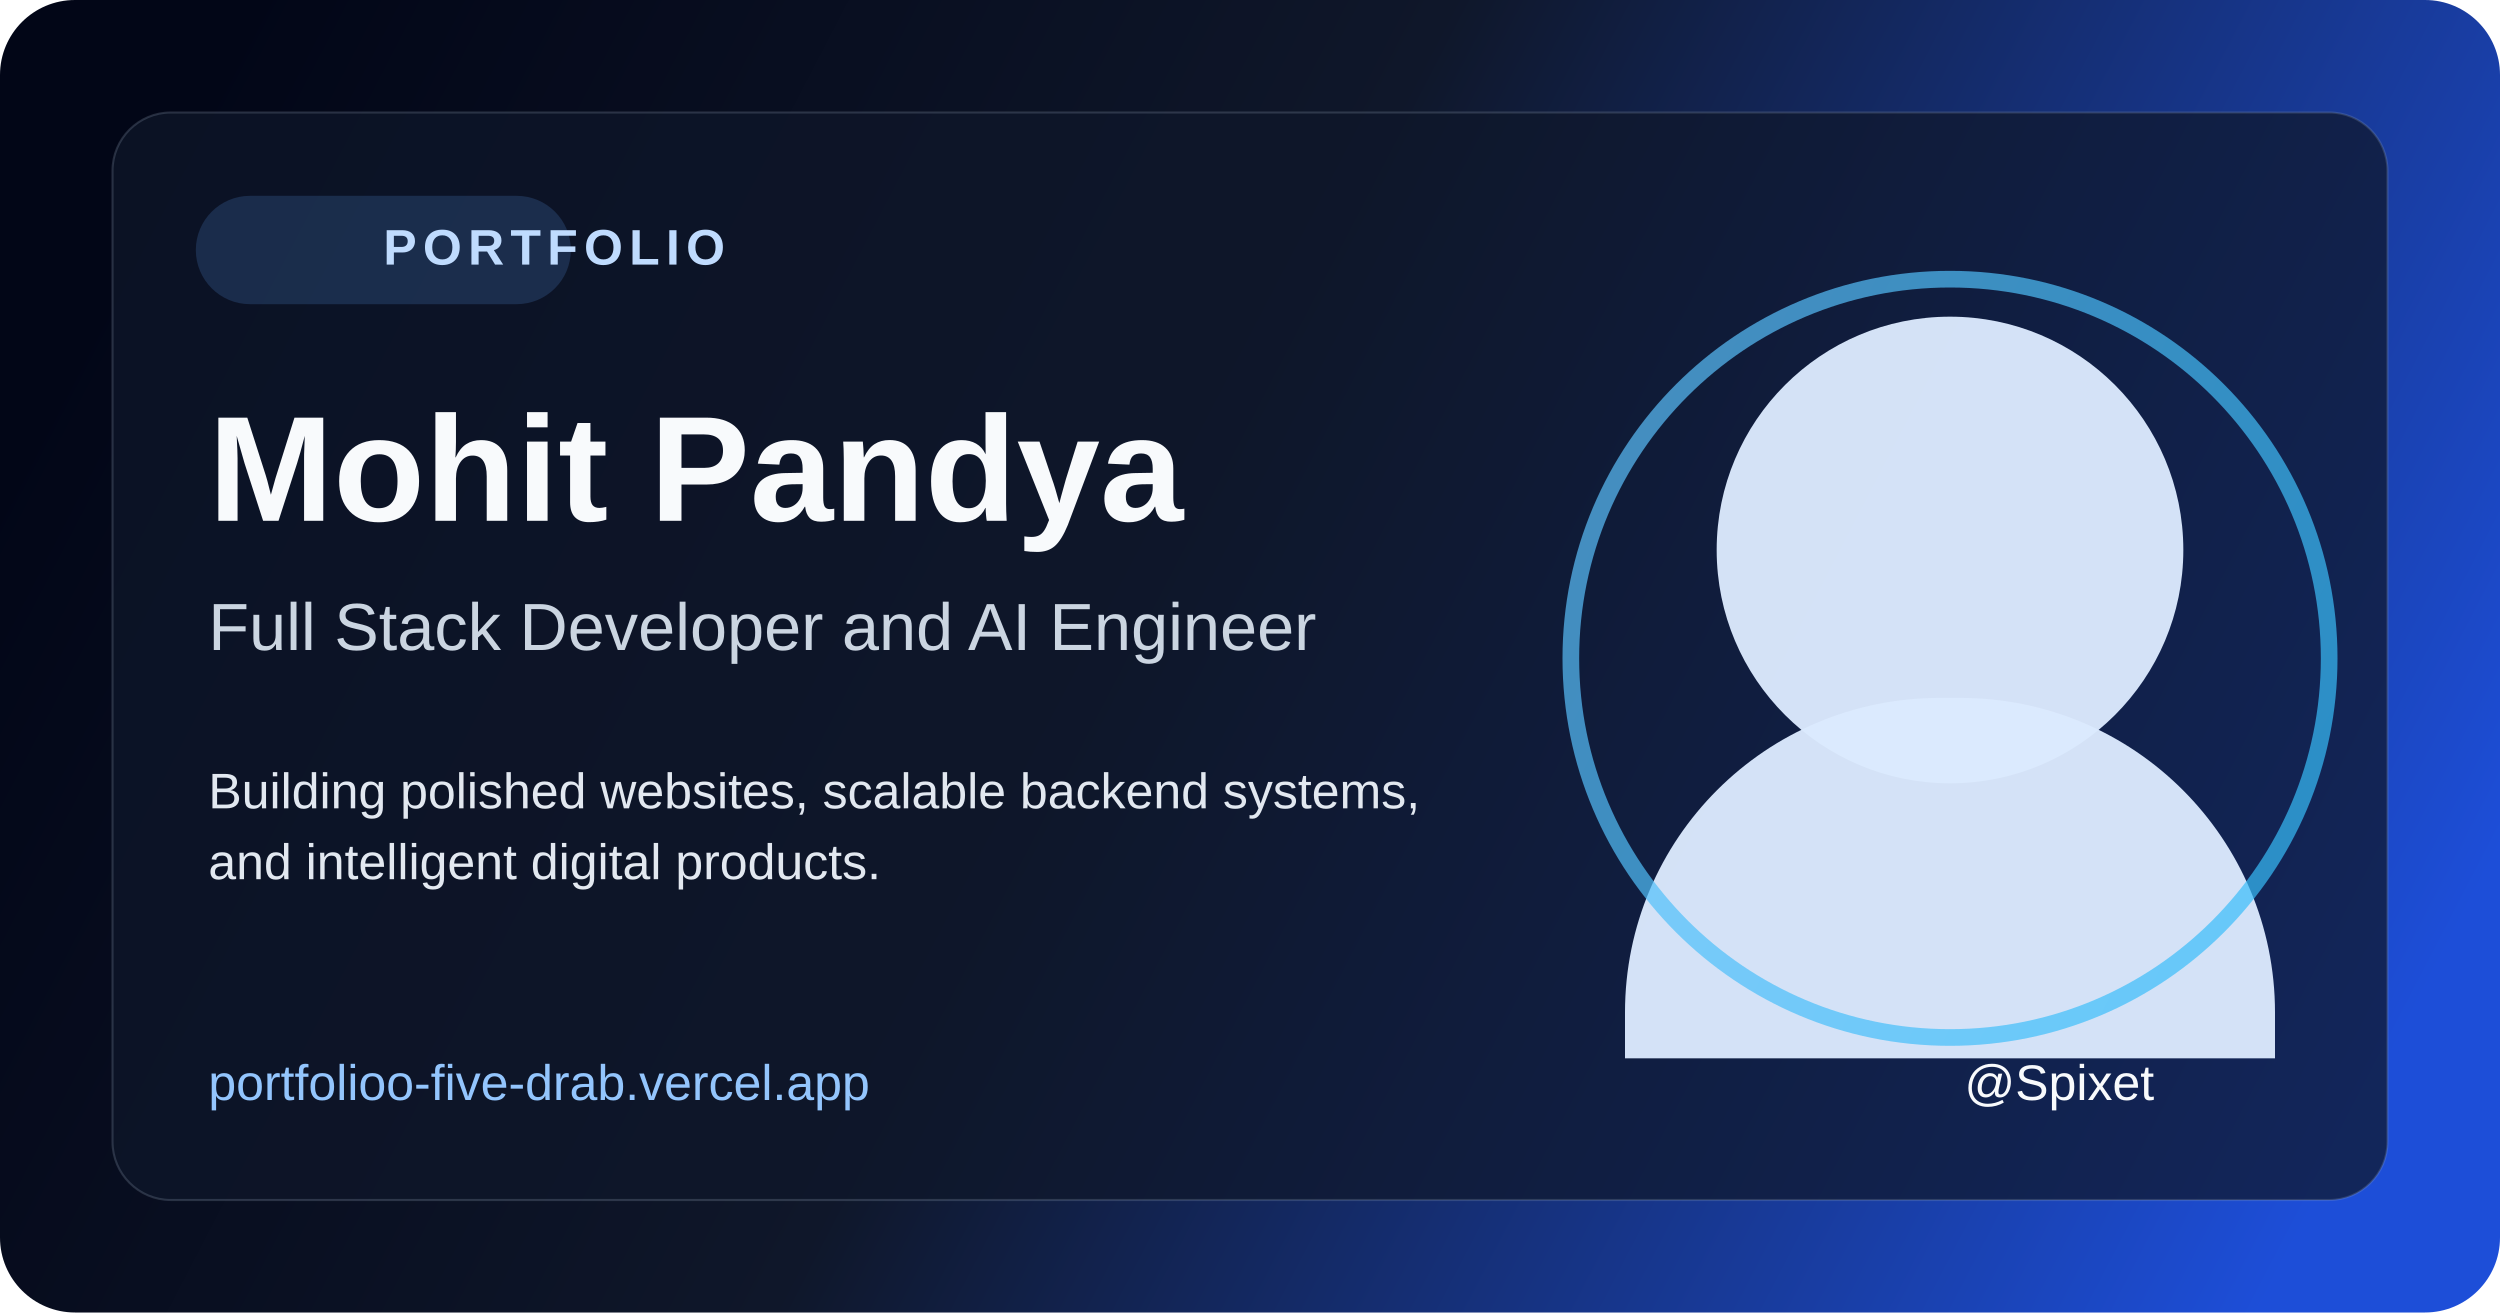
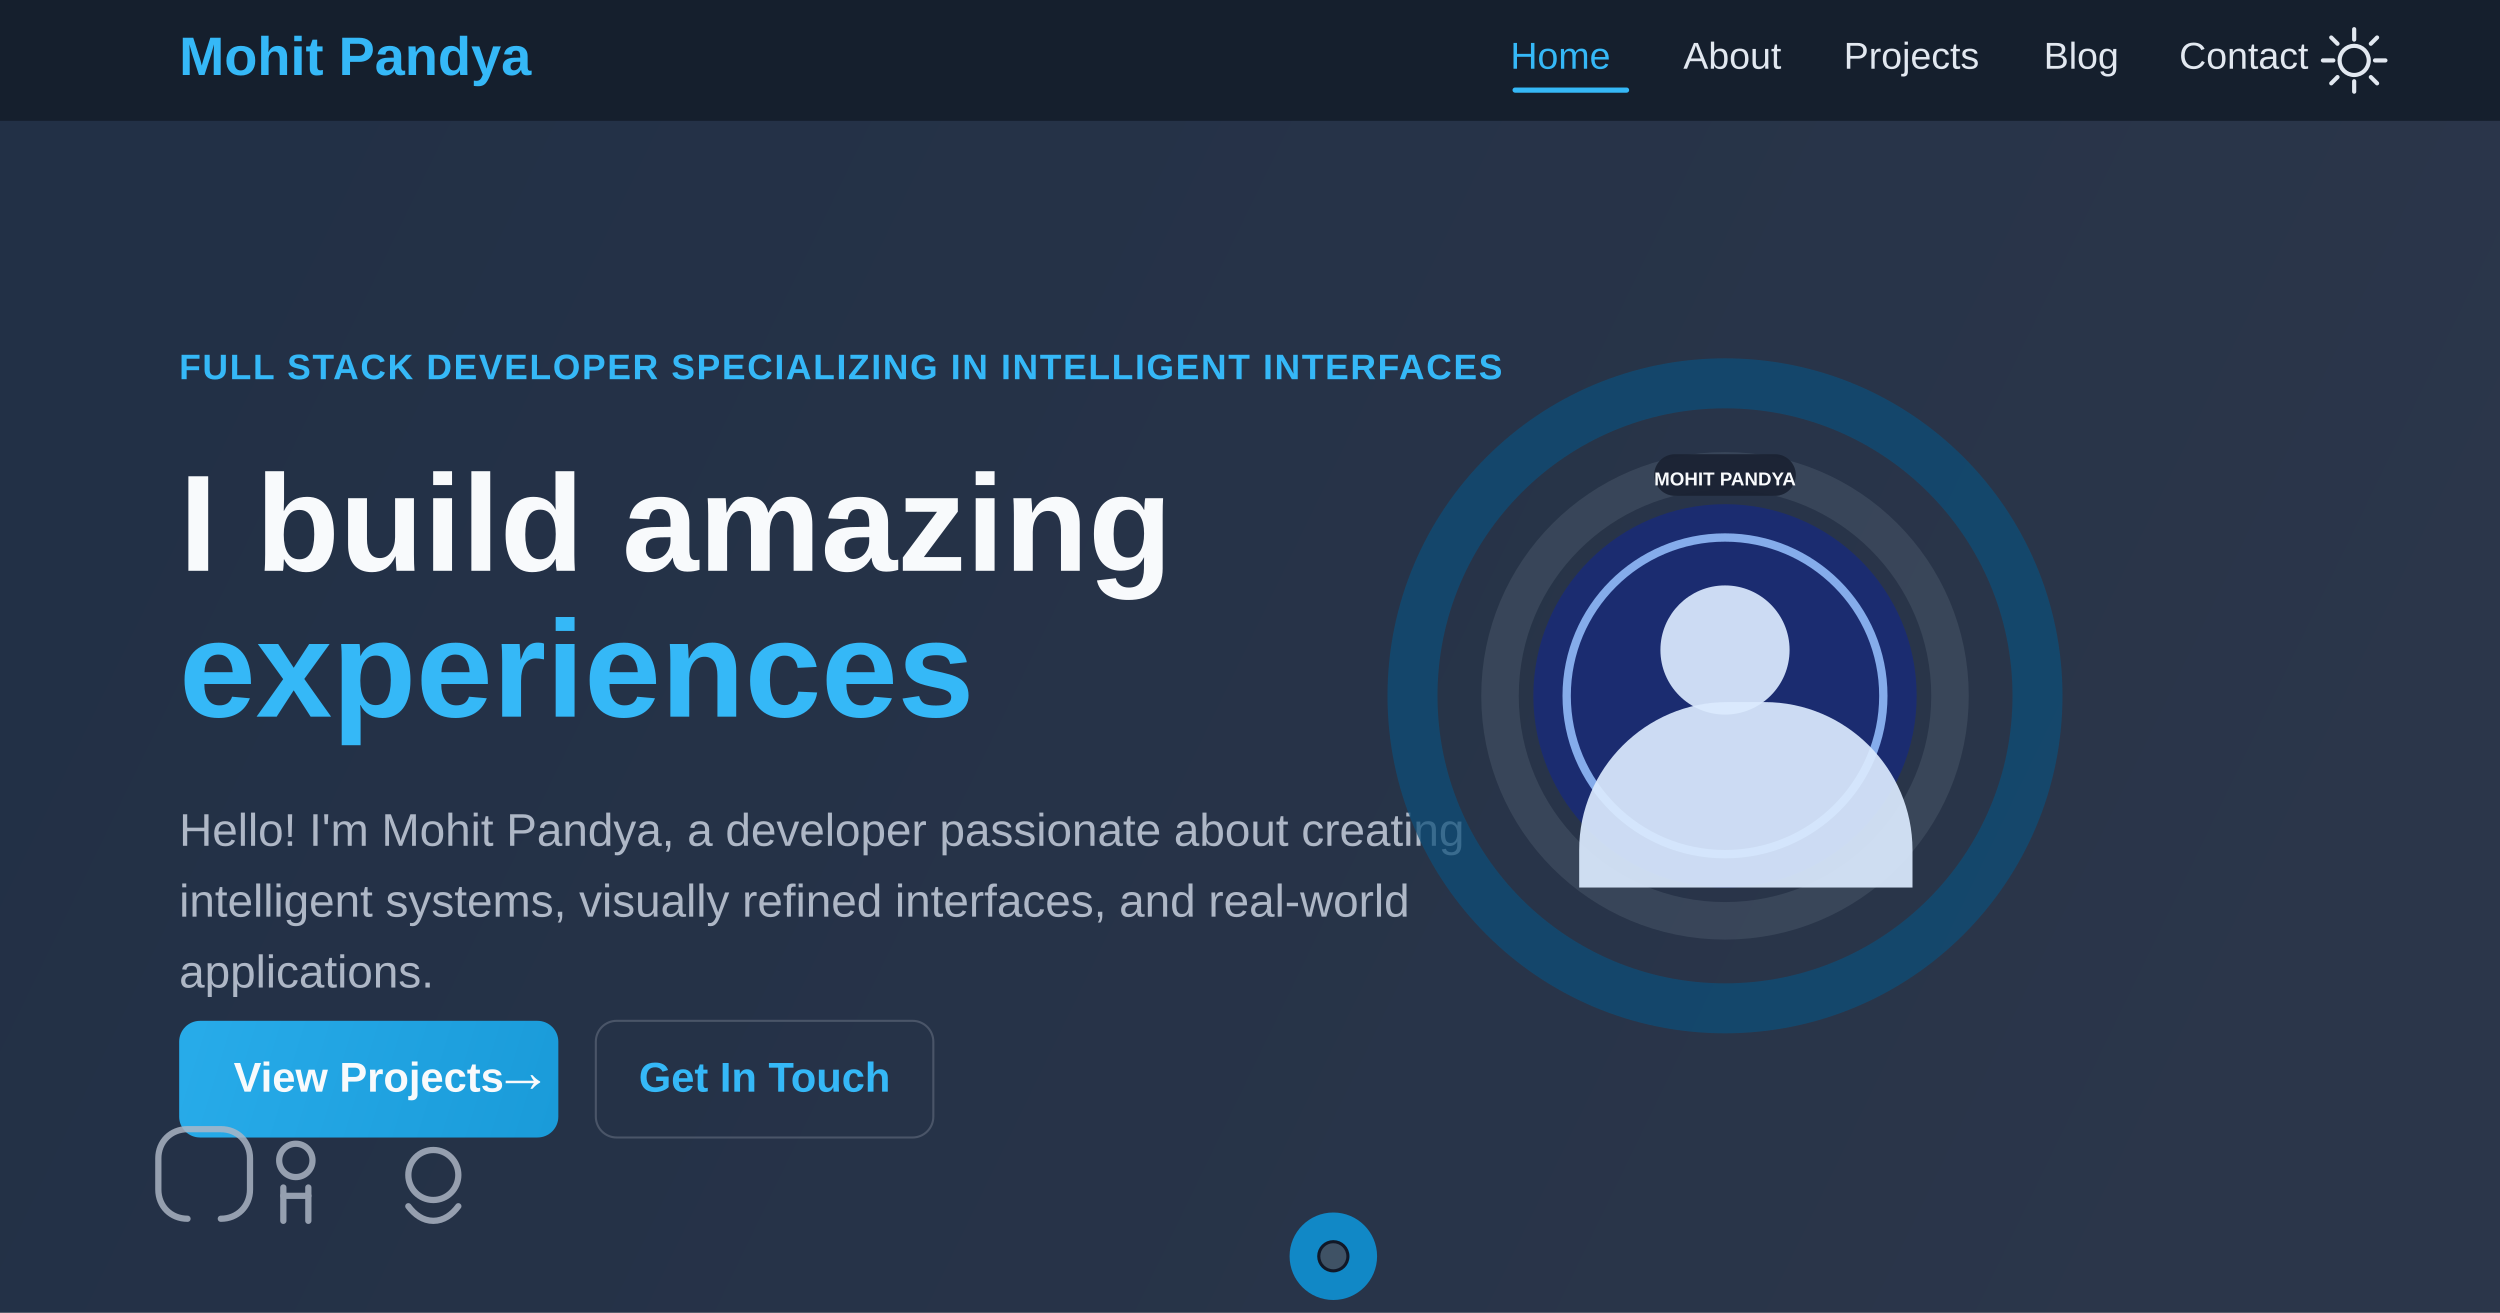
<svg xmlns="http://www.w3.org/2000/svg" width="1200" height="630" viewBox="0 0 1200 630" fill="none">
  <defs>
-     <linearGradient id="bg" x1="90" y1="50" x2="1110" y2="580" gradientUnits="userSpaceOnUse">
-       <stop stop-color="#020617" />
-       <stop offset="0.45" stop-color="#0F172A" />
-       <stop offset="1" stop-color="#1D4ED8" />
+     <linearGradient id="heroBg" x1="110" y1="70" x2="1090" y2="545" gradientUnits="userSpaceOnUse">
+       <stop stop-color="#223046" />
+       <stop offset="1" stop-color="#2B364A" />
    </linearGradient>
-     <linearGradient id="ring" x1="160" y1="90" x2="1020" y2="540" gradientUnits="userSpaceOnUse">
-       <stop stop-color="#93C5FD" />
-       <stop offset="1" stop-color="#38BDF8" />
+     <linearGradient id="avatarCore" x1="760" y1="214" x2="1010" y2="458" gradientUnits="userSpaceOnUse">
+       <stop stop-color="#1B2C70" />
+       <stop offset="1" stop-color="#37B5F7" />
+     </linearGradient>
+     <linearGradient id="buttonFill" x1="86" y1="478" x2="268" y2="534" gradientUnits="userSpaceOnUse">
+       <stop stop-color="#28ACEA" />
+       <stop offset="1" stop-color="#1A9BD9" />
    </linearGradient>
  </defs>
-   <rect width="1200" height="630" rx="36" fill="url(#bg)" />
-   <rect x="54" y="54" width="1092" height="522" rx="28" fill="#0F172AB8" stroke="#94A3B83D" />
-   <rect x="94" y="94" width="180" height="52" rx="26" fill="#60A5FA2E" />
-   <text x="184" y="127" fill="#BFDBFE" font-family="Arial, Helvetica, sans-serif" font-size="24" font-weight="700" letter-spacing="3">PORTFOLIO</text>
-   <text x="100" y="250" fill="#F8FAFC" font-family="Arial, Helvetica, sans-serif" font-size="72" font-weight="700">Mohit Pandya</text>
-   <text x="100" y="312" fill="#CBD5E1" font-family="Arial, Helvetica, sans-serif" font-size="32" font-weight="500">Full Stack Developer and AI Engineer</text>
-   <text x="100" y="388" fill="#E2E8F0" font-family="Arial, Helvetica, sans-serif" font-size="24">
-     <tspan x="100" dy="0">Building polished websites, scalable backend systems,</tspan>
-     <tspan x="100" dy="34">and intelligent digital products.</tspan>
+   <rect width="1200" height="630" fill="#0F1624" />
+   <rect width="1200" height="58" fill="#151F2D" />
+   <rect y="58" width="1200" height="572" fill="url(#heroBg)" />
+   <text x="86" y="36" fill="#35B8F7" font-family="Arial, Helvetica, sans-serif" font-size="26" font-weight="700">Mohit Pandya</text>
+   <text x="725" y="33" fill="#35B8F7" font-family="Arial, Helvetica, sans-serif" font-size="18" font-weight="500">Home</text>
+   <text x="808" y="33" fill="#E2E8F0" font-family="Arial, Helvetica, sans-serif" font-size="18" font-weight="500">About</text>
+   <text x="885" y="33" fill="#E2E8F0" font-family="Arial, Helvetica, sans-serif" font-size="18" font-weight="500">Projects</text>
+   <text x="981" y="33" fill="#E2E8F0" font-family="Arial, Helvetica, sans-serif" font-size="18" font-weight="500">Blog</text>
+   <text x="1046" y="33" fill="#E2E8F0" font-family="Arial, Helvetica, sans-serif" font-size="18" font-weight="500">Contact</text>
+   <rect x="726" y="42" width="56" height="2.5" rx="1.25" fill="#35B8F7" />
+   <circle cx="1130" cy="29" r="7" stroke="#E2E8F0" stroke-width="2" />
+   <path d="M1130 14V19" stroke="#E2E8F0" stroke-width="2" stroke-linecap="round" />
+   <path d="M1130 39V44" stroke="#E2E8F0" stroke-width="2" stroke-linecap="round" />
+   <path d="M1115 29H1120" stroke="#E2E8F0" stroke-width="2" stroke-linecap="round" />
+   <path d="M1140 29H1145" stroke="#E2E8F0" stroke-width="2" stroke-linecap="round" />
+   <path d="M1119 18L1122 21" stroke="#E2E8F0" stroke-width="2" stroke-linecap="round" />
+   <path d="M1138 37L1141 40" stroke="#E2E8F0" stroke-width="2" stroke-linecap="round" />
+   <path d="M1119 40L1122 37" stroke="#E2E8F0" stroke-width="2" stroke-linecap="round" />
+   <path d="M1138 21L1141 18" stroke="#E2E8F0" stroke-width="2" stroke-linecap="round" />
+   <text x="86" y="182" fill="#35B8F7" font-family="Arial, Helvetica, sans-serif" font-size="17" font-weight="700" letter-spacing="0.8">FULL STACK DEVELOPER SPECIALIZING IN INTELLIGENT INTERFACES</text>
+   <text x="86" y="274" fill="#F8FAFC" font-family="Arial, Helvetica, sans-serif" font-size="66" font-weight="800">I build amazing</text>
+   <text x="86" y="344" fill="#35B8F7" font-family="Arial, Helvetica, sans-serif" font-size="66" font-weight="800">experiences</text>
+   <text x="86" y="406" fill="#AEB7C6" font-family="Arial, Helvetica, sans-serif" font-size="22" font-weight="500">
+     <tspan x="86" dy="0">Hello! I'm Mohit Pandya, a developer passionate about creating</tspan>
+     <tspan x="86" dy="34">intelligent systems, visually refined interfaces, and real-world</tspan>
+     <tspan x="86" dy="34">applications.</tspan>
  </text>
-   <circle cx="936" cy="264" r="112" fill="#DBEAFE" fill-opacity="0.96" />
-   <path d="M780 486C780 402.605 847.605 335 931 335H941C1024.39 335 1092 402.605 1092 486V508H780V486Z" fill="#DBEAFE" fill-opacity="0.96" />
-   <circle cx="936" cy="316" r="182" stroke="url(#ring)" stroke-width="8" stroke-opacity="0.7" />
-   <text x="100" y="528" fill="#93C5FD" font-family="Arial, Helvetica, sans-serif" font-size="24">portfolioo-five-drab.vercel.app</text>
-   <text x="1034" y="528" fill="#F8FAFC" font-family="Arial, Helvetica, sans-serif" font-size="24" text-anchor="end">@Spixet</text>
+   <rect x="86" y="490" width="182" height="56" rx="10" fill="url(#buttonFill)" />
+   <text x="177" y="524" text-anchor="middle" fill="#F8FAFC" font-family="Arial, Helvetica, sans-serif" font-size="20" font-weight="700">View Projects</text>
+   <text x="237" y="524" fill="#F8FAFC" font-family="Arial, Helvetica, sans-serif" font-size="28" font-weight="700">→</text>
+   <rect x="286" y="490" width="162" height="56" rx="10" fill="none" stroke="#4A5568" />
+   <text x="367" y="524" text-anchor="middle" fill="#35B8F7" font-family="Arial, Helvetica, sans-serif" font-size="20" font-weight="700">Get In Touch</text>
+   <g opacity="0.82">
+     <path d="M90 585C82 585 76 579 76 571V556C76 548 82 542 90 542H106C114 542 120 548 120 556V571C120 579 114 585 106 585" stroke="#AEB7C6" stroke-width="3" stroke-linecap="round" />
+     <circle cx="142" cy="557" r="8" stroke="#AEB7C6" stroke-width="3" />
+     <path d="M136 570V586" stroke="#AEB7C6" stroke-width="3" stroke-linecap="round" />
+     <path d="M148 570V586" stroke="#AEB7C6" stroke-width="3" stroke-linecap="round" />
+     <path d="M136 574H148" stroke="#AEB7C6" stroke-width="3" stroke-linecap="round" />
+     <circle cx="208" cy="564" r="12" stroke="#AEB7C6" stroke-width="3" />
+     <path d="M196 579C199 583 203 586 208 586C213 586 217 583 220 579" stroke="#AEB7C6" stroke-width="3" stroke-linecap="round" />
+   </g>
+   <g transform="translate(828 334)">
+     <circle cx="0" cy="0" r="150" stroke="#0D4E78" stroke-width="24" opacity="0.72" />
+     <circle cx="0" cy="0" r="108" stroke="#4F5E6F" stroke-width="18" opacity="0.42" />
+     <circle cx="0" cy="0" r="92" fill="url(#avatarCore)" />
+     <circle cx="0" cy="0" r="76" stroke="#8EB7F5" stroke-width="4" opacity="0.92" />
+     <rect x="-34" y="-116" width="68" height="20" rx="10" fill="#1A2232" opacity="0.92" />
+     <text x="0" y="-101" text-anchor="middle" fill="#F8FAFC" font-family="Arial, Helvetica, sans-serif" font-size="9" font-weight="700">MOHIT PANDYA</text>
+     <circle cx="0" cy="-22" r="31" fill="#DBEAFE" opacity="0.92" />
+     <path d="M-70 74C-70 35 -38 3 1 3H19C58 3 90 35 90 74V92H-70V74Z" fill="#DBEAFE" opacity="0.92" />
+   </g>
+   <circle cx="640" cy="603" r="21" fill="#1188C6" />
+   <circle cx="640" cy="603" r="7" fill="#3F5265" stroke="#111827" stroke-width="1.5" />
</svg>
